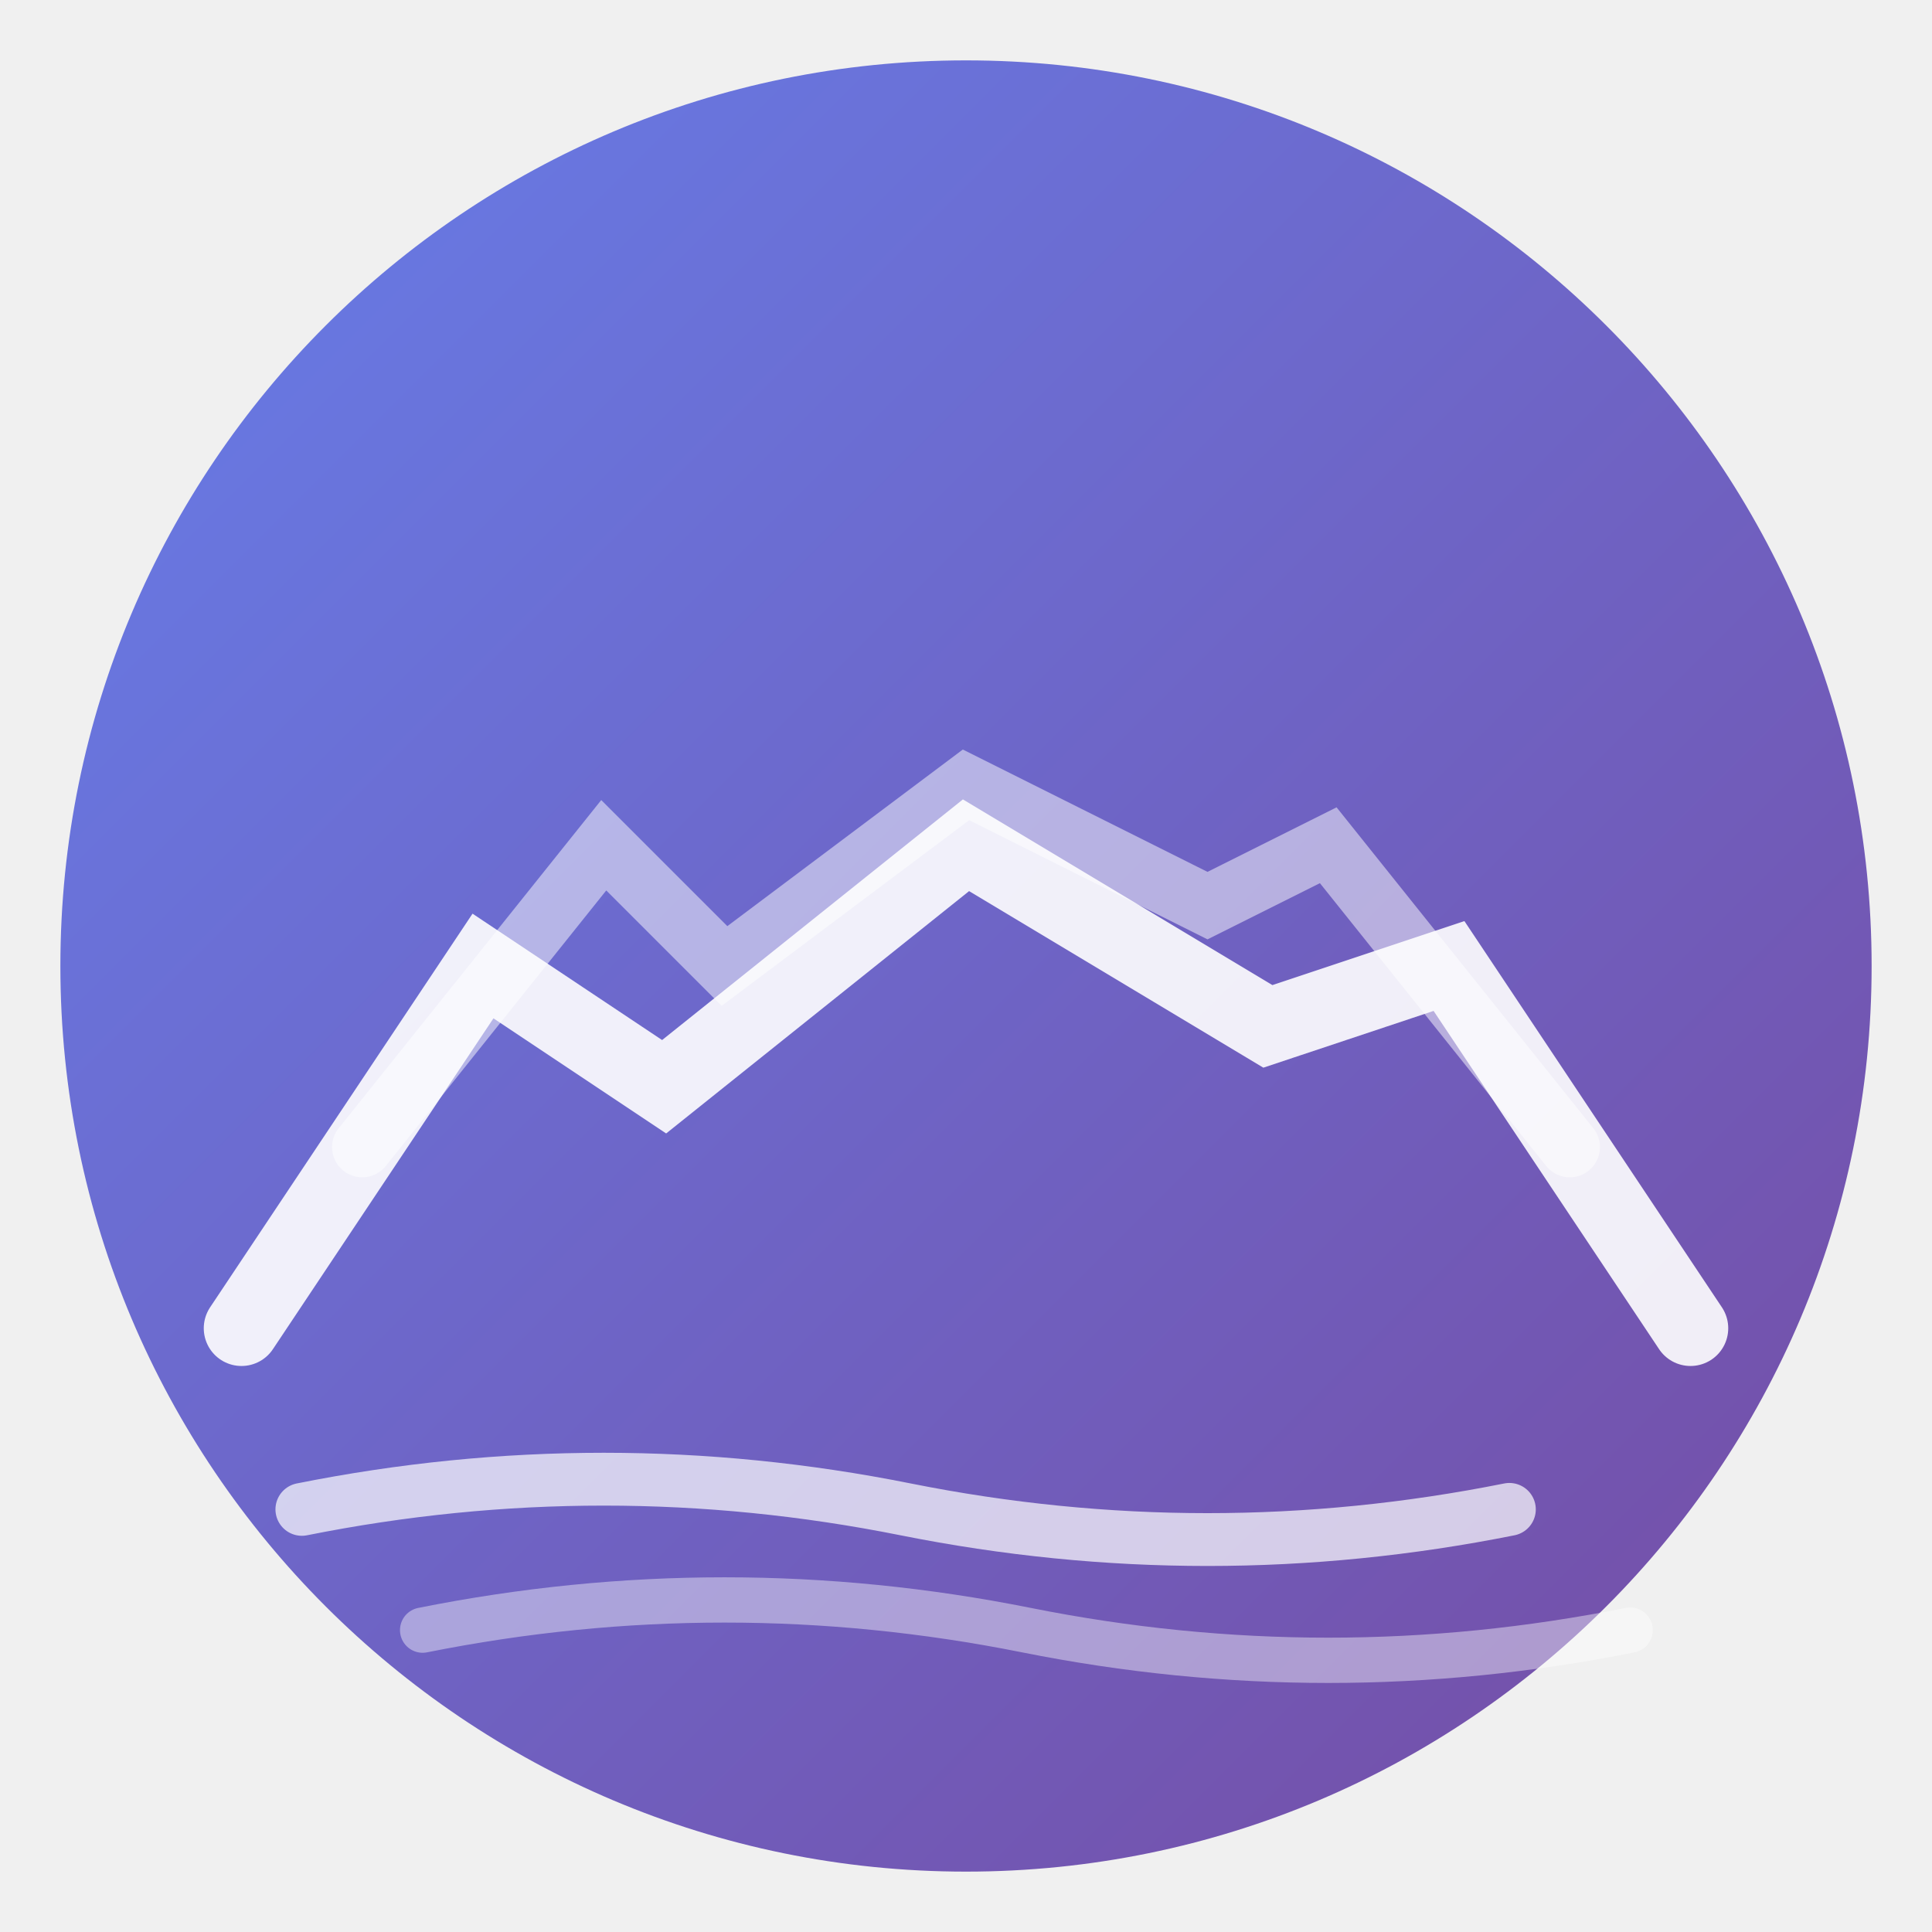
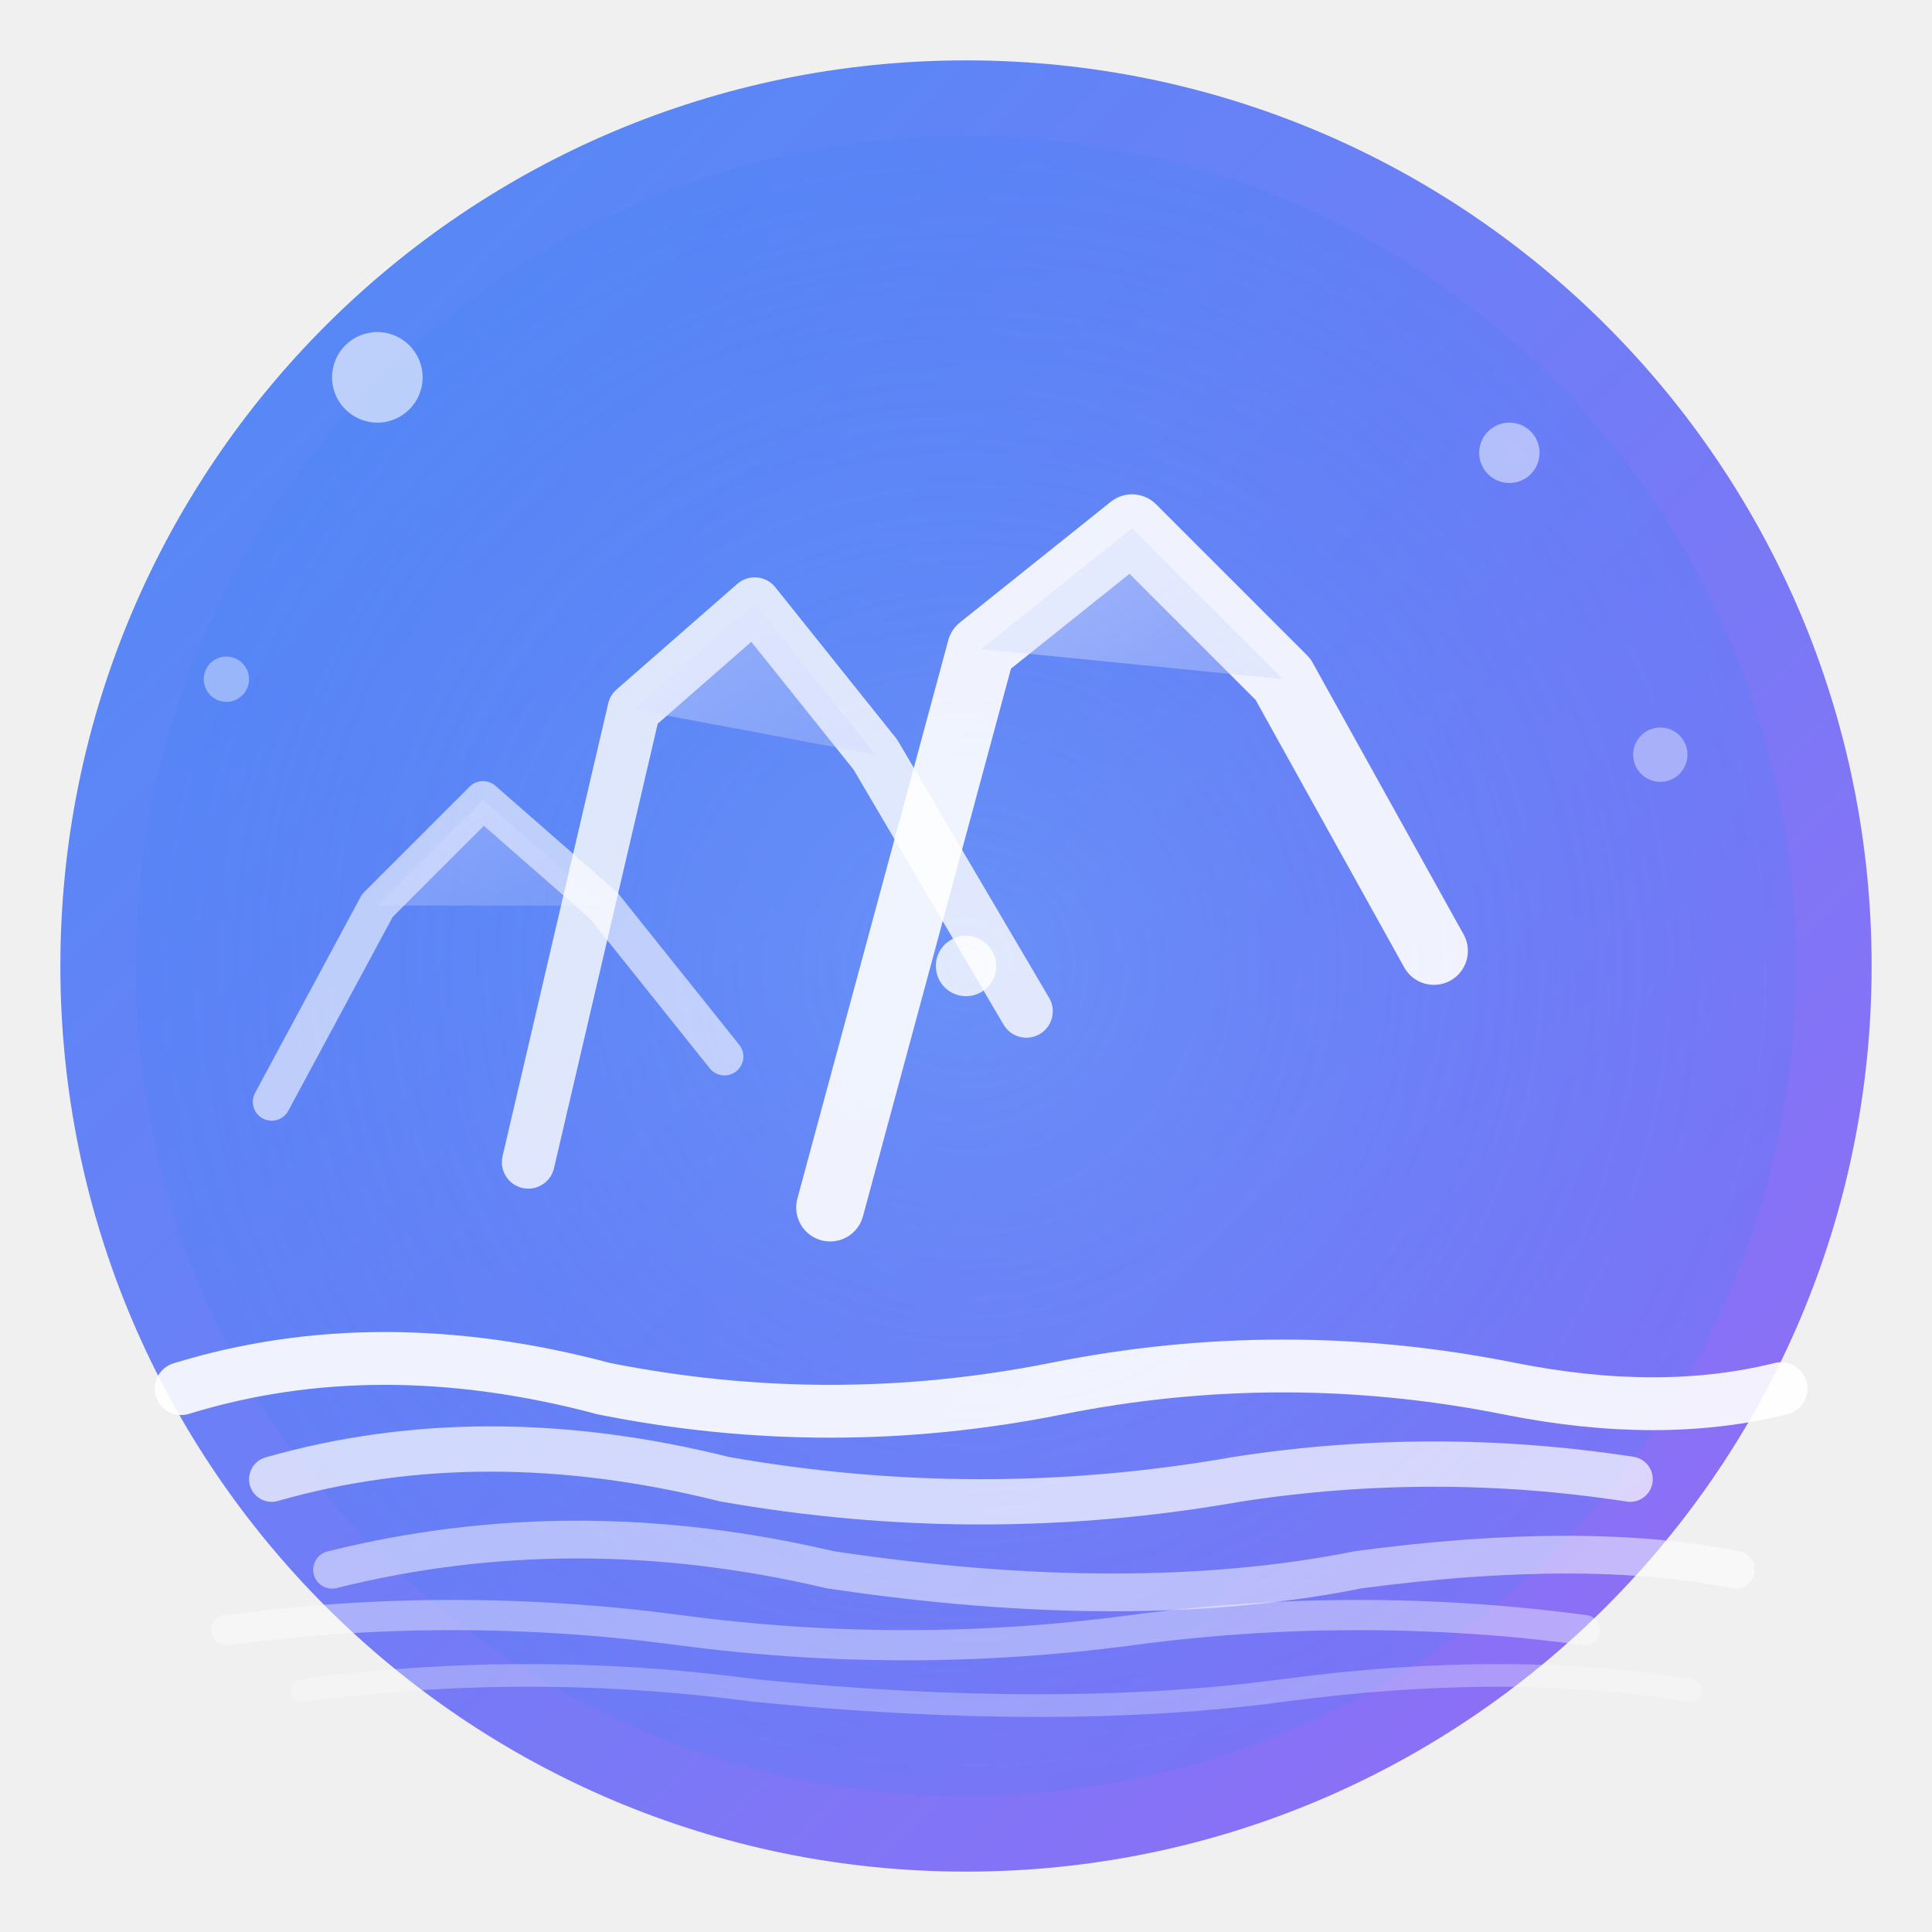
<svg xmlns="http://www.w3.org/2000/svg" viewBox="0 0 128 128">
  <defs>
-     <linearGradient id="grad" x1="0%" y1="0%" x2="100%" y2="100%">
-       <stop offset="0%" style="stop-color:#667eea;stop-opacity:1" />
-       <stop offset="100%" style="stop-color:#764ba2;stop-opacity:1" />
+     <linearGradient id="mainGradient" x1="0%" y1="0%" x2="100%" y2="100%">
+       <stop offset="0%" style="stop-color:#3b82f6;stop-opacity:1" />
+       <stop offset="100%" style="stop-color:#8b5cf6;stop-opacity:1" />
+     </linearGradient>
+     <radialGradient id="innerGlow" cx="50%" cy="50%" r="50%">
+       <stop offset="0%" style="stop-color:#60a5fa;stop-opacity:0.8" />
+       <stop offset="100%" style="stop-color:#3b82f6;stop-opacity:0.3" />
+     </radialGradient>
+     <linearGradient id="mountainGradient" x1="0%" y1="0%" x2="100%" y2="100%">
+       <stop offset="0%" style="stop-color:#e0e7ff;stop-opacity:0.9" />
+       <stop offset="100%" style="stop-color:#c7d2fe;stop-opacity:0.6" />
    </linearGradient>
  </defs>
-   <circle cx="64" cy="64" r="60" fill="url(#grad)" />
+   <circle cx="64" cy="64" r="60" fill="url(#mainGradient)" opacity="0.9" />
+   <circle cx="64" cy="64" r="55" fill="url(#innerGlow)" opacity="0.6" />
+   <g transform="translate(0, 5)">
+     <path d="M 18 68 L 25 55 L 32 48 L 40 55 L 48 65" fill="none" stroke="white" stroke-width="2.5" opacity="0.6" stroke-linecap="round" stroke-linejoin="round" />
+     <path d="M 25 55 L 32 48 L 40 55" fill="url(#mountainGradient)" opacity="0.4" />
+     <path d="M 35 72 L 42 42 L 50 35 L 58 45 L 68 62" fill="none" stroke="white" stroke-width="3.5" opacity="0.8" stroke-linecap="round" stroke-linejoin="round" />
+     <path d="M 42 42 L 50 35 L 58 45" fill="url(#mountainGradient)" opacity="0.5" />
+     <path d="M 55 75 L 65 38 L 75 30 L 85 40 L 95 58" fill="none" stroke="white" stroke-width="4.5" opacity="0.9" stroke-linecap="round" stroke-linejoin="round" />
+     <path d="M 65 38 L 75 30 L 85 40" fill="url(#mountainGradient)" opacity="0.6" />
+   </g>
  <g>
-     <path d="M 24 76 L 40 56 L 48 64 L 64 52 L 80 60 L 88 56 L 104 76" fill="none" stroke="white" stroke-width="4" opacity="0.5" stroke-linecap="round" stroke-linejoin="miter" />
-     <path d="M 16 88 L 32 64 L 44 72 L 64 56 L 84 68 L 96 64 L 112 88" fill="none" stroke="white" stroke-width="5" opacity="0.9" stroke-linecap="round" stroke-linejoin="miter" />
+     <path d="M 12 92 Q 25 88 40 92 Q 55 95 70 92 Q 85 89 100 92 Q 110 94 118 92" fill="none" stroke="white" stroke-width="3.5" opacity="0.9" stroke-linecap="round" />
+     <path d="M 18 98 Q 32 94 48 98 Q 65 101 82 98 Q 95 96 108 98" fill="none" stroke="white" stroke-width="3" opacity="0.7" stroke-linecap="round" />
+     <path d="M 22 104 Q 38 100 55 104 Q 75 107 90 104 Q 105 102 115 104" fill="none" stroke="white" stroke-width="2.5" opacity="0.5" stroke-linecap="round" />
+     <path d="M 15 108 Q 30 106 45 108 Q 60 110 75 108 Q 90 106 105 108" fill="none" stroke="white" stroke-width="2" opacity="0.4" stroke-linecap="round" />
+     <path d="M 20 112 Q 35 110 50 112 Q 70 114 85 112 Q 100 110 112 112" fill="none" stroke="white" stroke-width="1.5" opacity="0.3" stroke-linecap="round" />
  </g>
-   <g opacity="0.7">
-     <path d="M 20 100 Q 40 96 60 100 Q 80 104 100 100" fill="none" stroke="white" stroke-width="3.5" stroke-linecap="round" />
-     <path d="M 28 108 Q 48 104 68 108 Q 88 112 108 108" fill="none" stroke="white" stroke-width="3" opacity="0.6" stroke-linecap="round" />
-   </g>
+   <circle cx="25" cy="25" r="3" fill="white" opacity="0.6" />
+   <circle cx="100" cy="30" r="2" fill="white" opacity="0.5" />
+   <circle cx="15" cy="45" r="1.5" fill="white" opacity="0.4" />
+   <circle cx="110" cy="50" r="1.8" fill="white" opacity="0.4" />
+   <circle cx="64" cy="64" r="2" fill="white" opacity="0.8" />
</svg>
